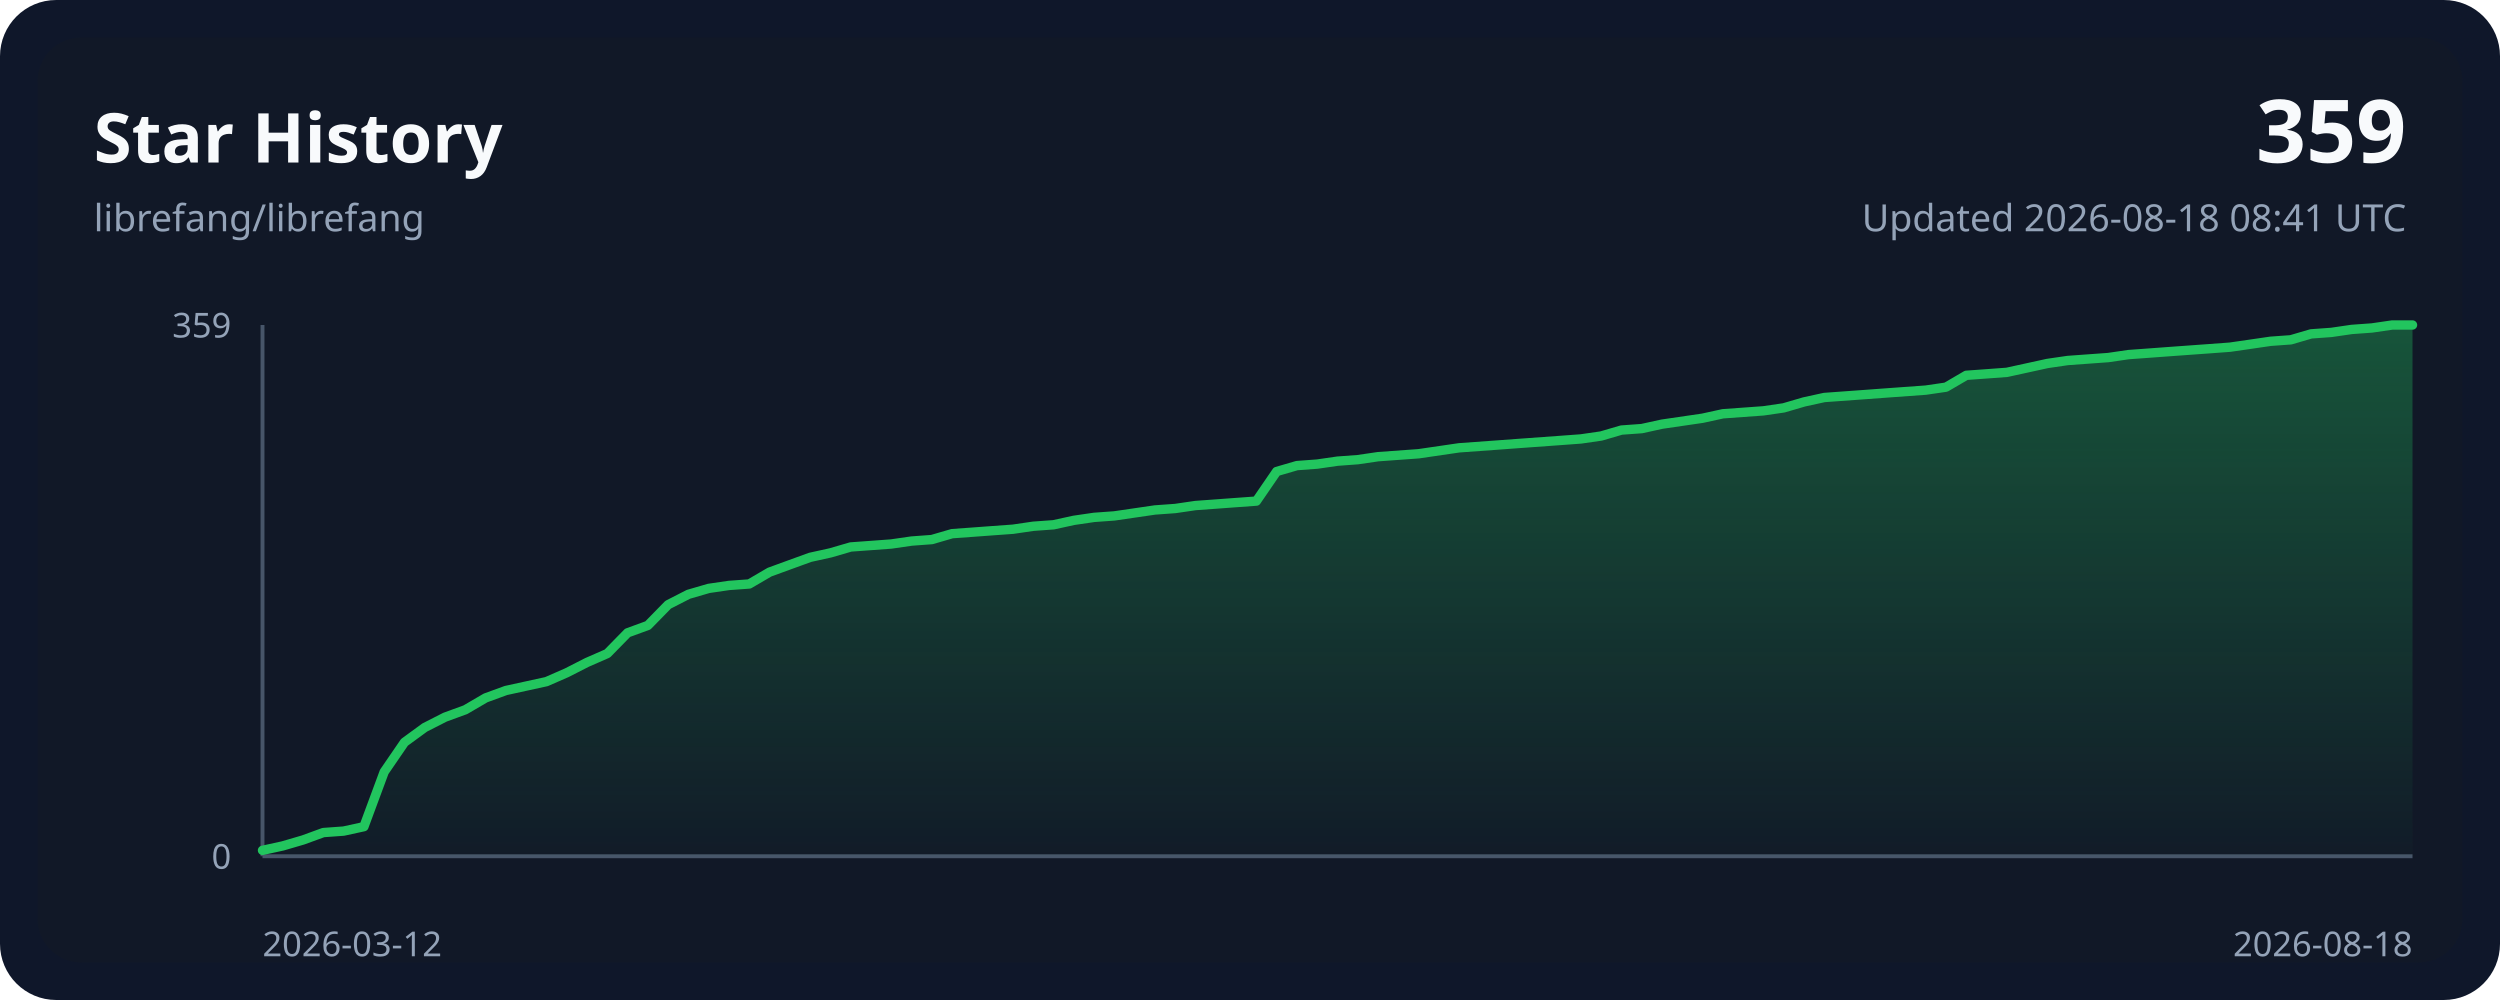
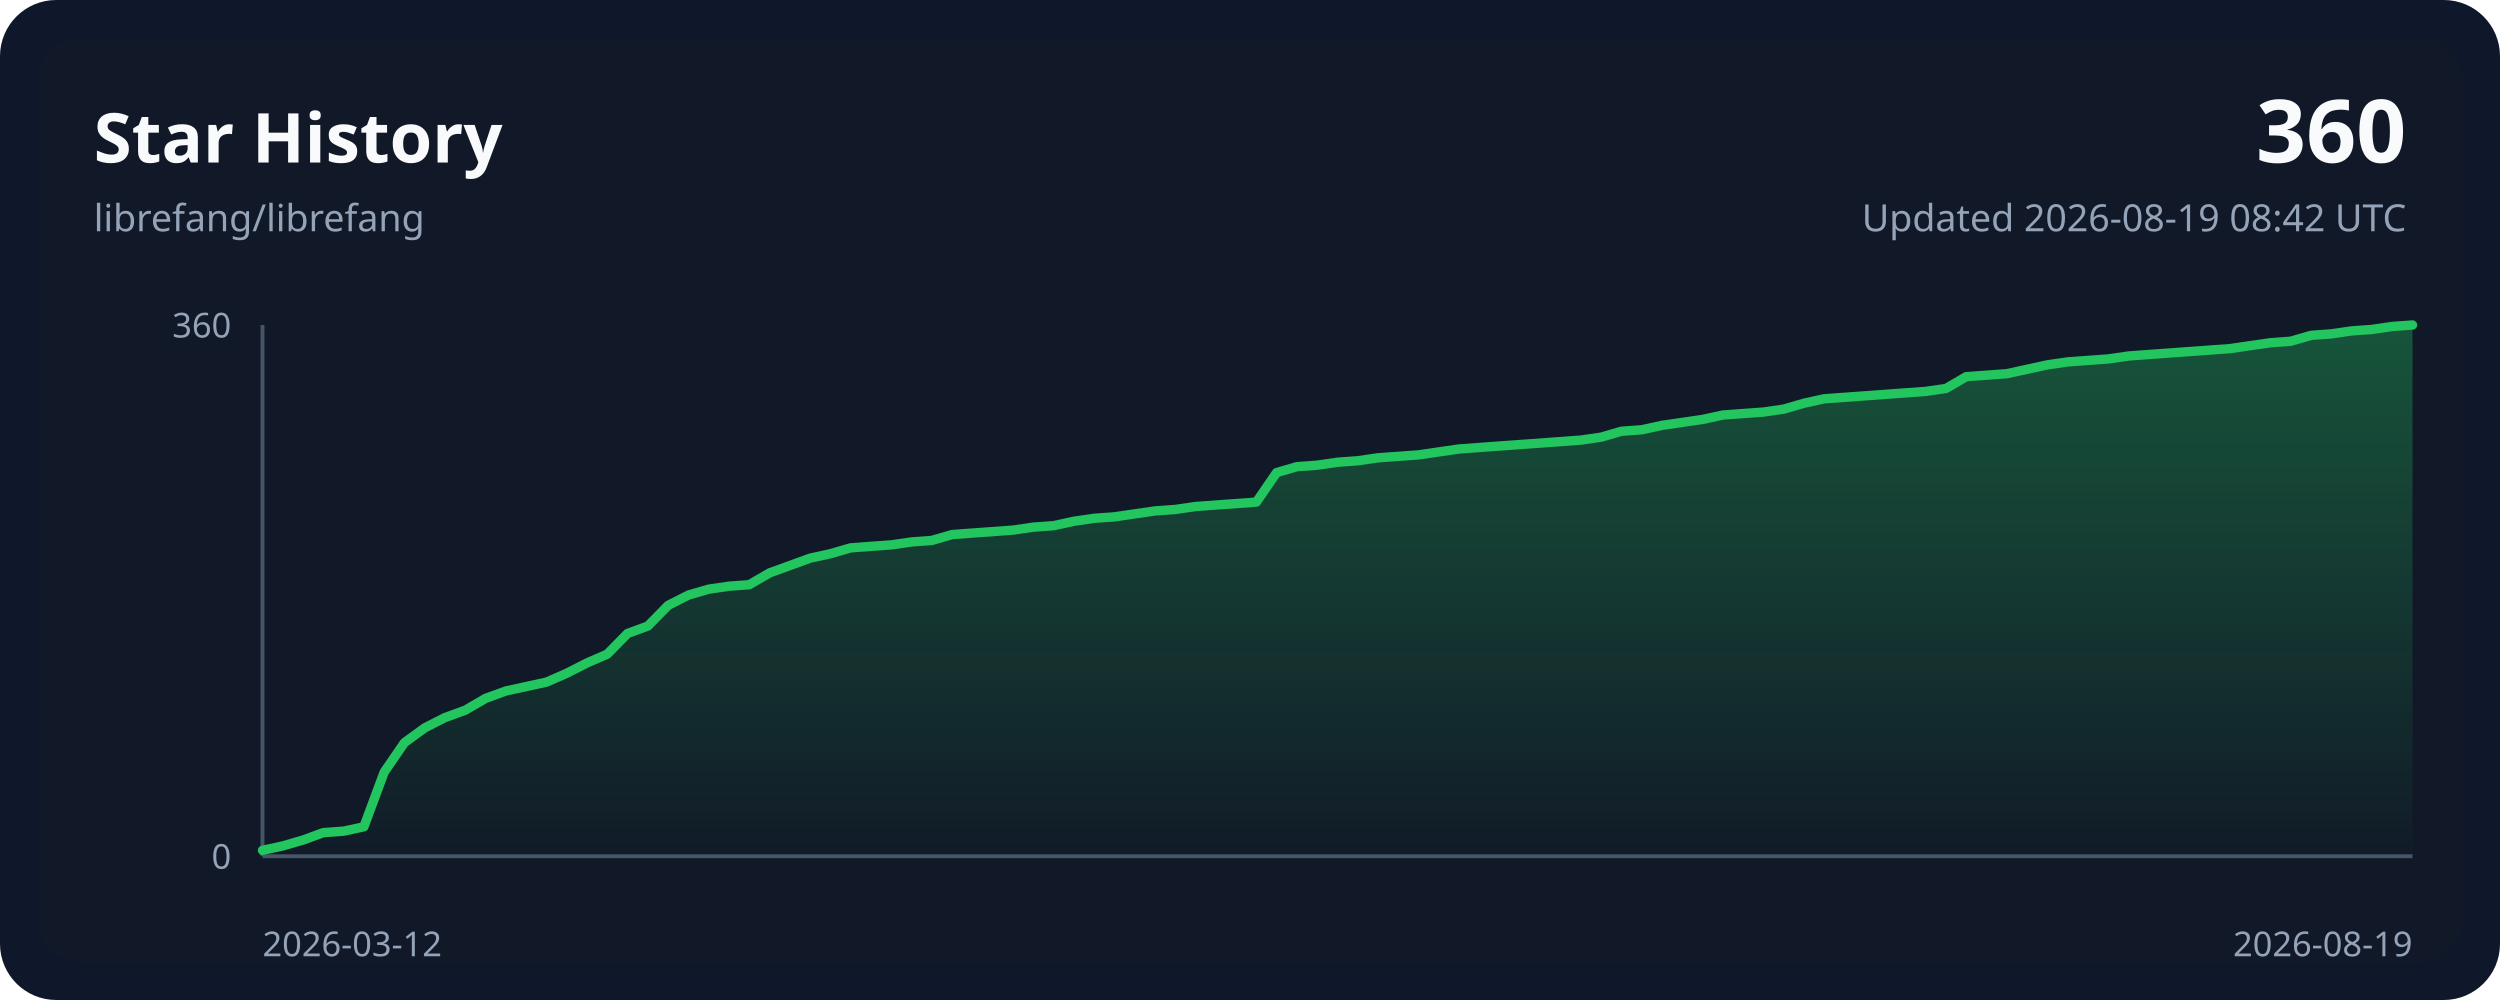
<svg xmlns="http://www.w3.org/2000/svg" width="800" height="320" viewBox="0 0 800 320" role="img">
  <style>
    .bg { fill: #0f172a; }
    .panel { fill: #111827; }
    .grid { stroke: #243244; stroke-width: 1; }
    .axis { stroke: #475569; stroke-width: 1.25; }
    .line { fill: none; stroke: #22c55e; stroke-width: 3; stroke-linecap: round; stroke-linejoin: round; }
    .area { fill: url(#areaGradient); }
    .title { font: 700 22px ui-sans-serif, system-ui, sans-serif; fill: #f8fafc; }
    .subtitle { font: 400 12px ui-sans-serif, system-ui, sans-serif; fill: #94a3b8; }
    .axis-label { font: 400 11px ui-sans-serif, system-ui, sans-serif; fill: #94a3b8; }
    .value { font: 700 28px ui-sans-serif, system-ui, sans-serif; fill: #f8fafc; }
  </style>
  <defs>
    <linearGradient id="areaGradient" x1="0" x2="0" y1="0" y2="1">
      <stop offset="0%" stop-color="#22c55e" stop-opacity="0.35" />
      <stop offset="100%" stop-color="#22c55e" stop-opacity="0.02" />
    </linearGradient>
  </defs>
  <rect width="800" height="320" rx="18" class="bg" />
  <rect x="12" y="12" width="776" height="296" rx="14" class="panel" />
  <text x="30" y="52" class="title">Star History</text>
  <text x="30" y="74" class="subtitle">librefang/librefang</text>
-   <text x="770" y="52" class="value" text-anchor="end">359</text>
-   <text x="770" y="74" class="subtitle" text-anchor="end">Updated 2026-08-18 08:41 UTC</text>
+   <text x="770" y="52" class="value" text-anchor="end">360</text>
+   <text x="770" y="74" class="subtitle" text-anchor="end">Updated 2026-08-19 08:42 UTC</text>
  <line x1="84" y1="274.00" x2="772.00" y2="274.00" class="axis" />
  <line x1="84" y1="104.00" x2="84" y2="274.00" class="axis" />
-   <path d="M 84.00,274.00 L 84.00,272.11 L 90.49,270.69 L 96.98,268.79 L 103.47,266.42 L 109.96,265.95 L 116.45,264.53 L 122.94,247.01 L 129.43,237.54 L 135.92,232.80 L 142.42,229.49 L 148.91,227.12 L 155.40,223.33 L 161.89,220.96 L 168.38,219.54 L 174.87,218.12 L 181.36,215.28 L 187.85,211.97 L 194.34,209.13 L 200.83,202.50 L 207.32,200.13 L 213.81,193.50 L 220.30,190.18 L 226.79,188.29 L 233.28,187.34 L 239.77,186.87 L 246.26,183.08 L 252.75,180.71 L 259.25,178.35 L 265.74,176.92 L 272.23,175.03 L 278.72,174.56 L 285.21,174.08 L 291.70,173.14 L 298.19,172.66 L 304.68,170.77 L 311.17,170.30 L 317.66,169.82 L 324.15,169.35 L 330.64,168.40 L 337.13,167.93 L 343.62,166.51 L 350.11,165.56 L 356.60,165.09 L 363.09,164.14 L 369.58,163.19 L 376.08,162.72 L 382.57,161.77 L 389.06,161.30 L 395.55,160.82 L 402.04,160.35 L 408.53,150.88 L 415.02,148.99 L 421.51,148.51 L 428.00,147.57 L 434.49,147.09 L 440.98,146.14 L 447.47,145.67 L 453.96,145.20 L 460.45,144.25 L 466.94,143.30 L 473.43,142.83 L 479.92,142.36 L 486.42,141.88 L 492.91,141.41 L 499.40,140.94 L 505.89,140.46 L 512.38,139.52 L 518.87,137.62 L 525.36,137.15 L 531.85,135.73 L 538.34,134.78 L 544.83,133.83 L 551.32,132.41 L 557.81,131.94 L 564.30,131.47 L 570.79,130.52 L 577.28,128.62 L 583.77,127.20 L 590.26,126.73 L 596.75,126.26 L 603.25,125.78 L 609.74,125.31 L 616.23,124.84 L 622.72,123.89 L 629.21,120.10 L 635.70,119.63 L 642.19,119.15 L 648.68,117.73 L 655.17,116.31 L 661.66,115.36 L 668.15,114.89 L 674.64,114.42 L 681.13,113.47 L 687.62,113.00 L 694.11,112.52 L 700.60,112.05 L 707.09,111.58 L 713.58,111.10 L 720.08,110.16 L 726.57,109.21 L 733.06,108.74 L 739.55,106.84 L 746.04,106.37 L 752.53,105.42 L 759.02,104.95 L 765.51,104.00 L 772.00,104.00 L 772.00,274.00 Z" class="area" />
-   <polyline points="84.00,272.11 90.49,270.69 96.98,268.79 103.47,266.42 109.96,265.95 116.45,264.53 122.94,247.01 129.43,237.54 135.92,232.80 142.42,229.49 148.91,227.12 155.40,223.33 161.89,220.96 168.38,219.54 174.87,218.12 181.36,215.28 187.85,211.97 194.34,209.13 200.83,202.50 207.32,200.13 213.81,193.50 220.30,190.18 226.79,188.29 233.28,187.34 239.77,186.87 246.26,183.08 252.75,180.71 259.25,178.35 265.74,176.92 272.23,175.03 278.72,174.56 285.21,174.08 291.70,173.14 298.19,172.66 304.68,170.77 311.17,170.30 317.66,169.82 324.15,169.35 330.64,168.40 337.13,167.93 343.62,166.51 350.11,165.56 356.60,165.09 363.09,164.14 369.58,163.19 376.08,162.72 382.57,161.77 389.06,161.30 395.55,160.82 402.04,160.35 408.53,150.88 415.02,148.99 421.51,148.51 428.00,147.57 434.49,147.09 440.98,146.14 447.47,145.67 453.96,145.20 460.45,144.25 466.94,143.30 473.43,142.83 479.92,142.36 486.42,141.88 492.91,141.41 499.40,140.94 505.89,140.46 512.38,139.52 518.87,137.62 525.36,137.15 531.85,135.73 538.34,134.78 544.83,133.83 551.32,132.41 557.81,131.94 564.30,131.47 570.79,130.52 577.28,128.62 583.77,127.20 590.26,126.73 596.75,126.26 603.25,125.78 609.74,125.31 616.23,124.84 622.72,123.89 629.21,120.10 635.70,119.63 642.19,119.15 648.68,117.73 655.17,116.31 661.66,115.36 668.15,114.89 674.64,114.42 681.13,113.47 687.62,113.00 694.11,112.52 700.60,112.05 707.09,111.58 713.58,111.10 720.08,110.16 726.57,109.21 733.06,108.74 739.55,106.84 746.04,106.37 752.53,105.42 759.02,104.95 765.51,104.00 772.00,104.00" class="line" />
+   <path d="M 84.00,274.00 L 84.00,272.11 L 90.49,270.69 L 96.98,268.81 L 103.47,266.44 L 109.96,265.97 L 116.45,264.56 L 122.94,247.08 L 129.43,237.64 L 135.92,232.92 L 142.42,229.61 L 148.91,227.25 L 155.40,223.47 L 161.89,221.11 L 168.38,219.69 L 174.87,218.28 L 181.36,215.44 L 187.85,212.14 L 194.34,209.31 L 200.83,202.69 L 207.32,200.33 L 213.81,193.72 L 220.30,190.42 L 226.79,188.53 L 233.28,187.58 L 239.77,187.11 L 246.26,183.33 L 252.75,180.97 L 259.25,178.61 L 265.74,177.19 L 272.23,175.31 L 278.72,174.83 L 285.21,174.36 L 291.70,173.42 L 298.19,172.94 L 304.68,171.06 L 311.17,170.58 L 317.66,170.11 L 324.15,169.64 L 330.64,168.69 L 337.13,168.22 L 343.62,166.81 L 350.11,165.86 L 356.60,165.39 L 363.09,164.44 L 369.58,163.50 L 376.08,163.03 L 382.57,162.08 L 389.06,161.61 L 395.55,161.14 L 402.04,160.67 L 408.53,151.22 L 415.02,149.33 L 421.51,148.86 L 428.00,147.92 L 434.49,147.44 L 440.98,146.50 L 447.47,146.03 L 453.96,145.56 L 460.45,144.61 L 466.94,143.67 L 473.43,143.19 L 479.92,142.72 L 486.42,142.25 L 492.91,141.78 L 499.40,141.31 L 505.89,140.83 L 512.38,139.89 L 518.87,138.00 L 525.36,137.53 L 531.85,136.11 L 538.34,135.17 L 544.83,134.22 L 551.32,132.81 L 557.81,132.33 L 564.30,131.86 L 570.79,130.92 L 577.28,129.03 L 583.77,127.61 L 590.26,127.14 L 596.75,126.67 L 603.25,126.19 L 609.74,125.72 L 616.23,125.25 L 622.72,124.31 L 629.21,120.53 L 635.70,120.06 L 642.19,119.58 L 648.68,118.17 L 655.17,116.75 L 661.66,115.81 L 668.15,115.33 L 674.64,114.86 L 681.13,113.92 L 687.62,113.44 L 694.11,112.97 L 700.60,112.50 L 707.09,112.03 L 713.58,111.56 L 720.08,110.61 L 726.57,109.67 L 733.06,109.19 L 739.55,107.31 L 746.04,106.83 L 752.53,105.89 L 759.02,105.42 L 765.51,104.47 L 772.00,104.00 L 772.00,274.00 Z" class="area" />
+   <polyline points="84.00,272.11 90.49,270.69 96.98,268.81 103.47,266.44 109.96,265.97 116.45,264.56 122.94,247.08 129.43,237.64 135.92,232.92 142.42,229.61 148.91,227.25 155.40,223.47 161.89,221.11 168.38,219.69 174.87,218.28 181.36,215.44 187.85,212.14 194.34,209.31 200.83,202.69 207.32,200.33 213.81,193.72 220.30,190.42 226.79,188.53 233.28,187.58 239.77,187.11 246.26,183.33 252.75,180.97 259.25,178.61 265.74,177.19 272.23,175.31 278.72,174.83 285.21,174.36 291.70,173.42 298.19,172.94 304.68,171.06 311.17,170.58 317.66,170.11 324.15,169.64 330.64,168.69 337.13,168.22 343.62,166.81 350.11,165.86 356.60,165.39 363.09,164.44 369.58,163.50 376.08,163.03 382.57,162.08 389.06,161.61 395.55,161.14 402.04,160.67 408.53,151.22 415.02,149.33 421.51,148.86 428.00,147.92 434.49,147.44 440.98,146.50 447.47,146.03 453.96,145.56 460.45,144.61 466.94,143.67 473.43,143.19 479.92,142.72 486.42,142.25 492.91,141.78 499.40,141.31 505.89,140.83 512.38,139.89 518.87,138.00 525.36,137.53 531.85,136.11 538.34,135.17 544.83,134.22 551.32,132.81 557.81,132.33 564.30,131.86 570.79,130.92 577.28,129.03 583.77,127.61 590.26,127.14 596.75,126.67 603.25,126.19 609.74,125.72 616.23,125.25 622.72,124.31 629.21,120.53 635.70,120.06 642.19,119.58 648.68,118.17 655.17,116.75 661.66,115.81 668.15,115.33 674.64,114.86 681.13,113.92 687.62,113.44 694.11,112.97 700.60,112.50 707.09,112.03 713.58,111.56 720.08,110.61 726.57,109.67 733.06,109.19 739.55,107.31 746.04,106.83 752.53,105.89 759.02,105.42 765.51,104.47 772.00,104.00" class="line" />
  <text x="84" y="306" class="axis-label" text-anchor="start">2026-03-12</text>
-   <text x="772.00" y="306" class="axis-label" text-anchor="end">2026-08-18</text>
-   <text x="74" y="108.00" class="axis-label" text-anchor="end">359</text>
+   <text x="772.00" y="306" class="axis-label" text-anchor="end">2026-08-19</text>
+   <text x="74" y="108.00" class="axis-label" text-anchor="end">360</text>
  <text x="74" y="278.00" class="axis-label" text-anchor="end">0</text>
</svg>
